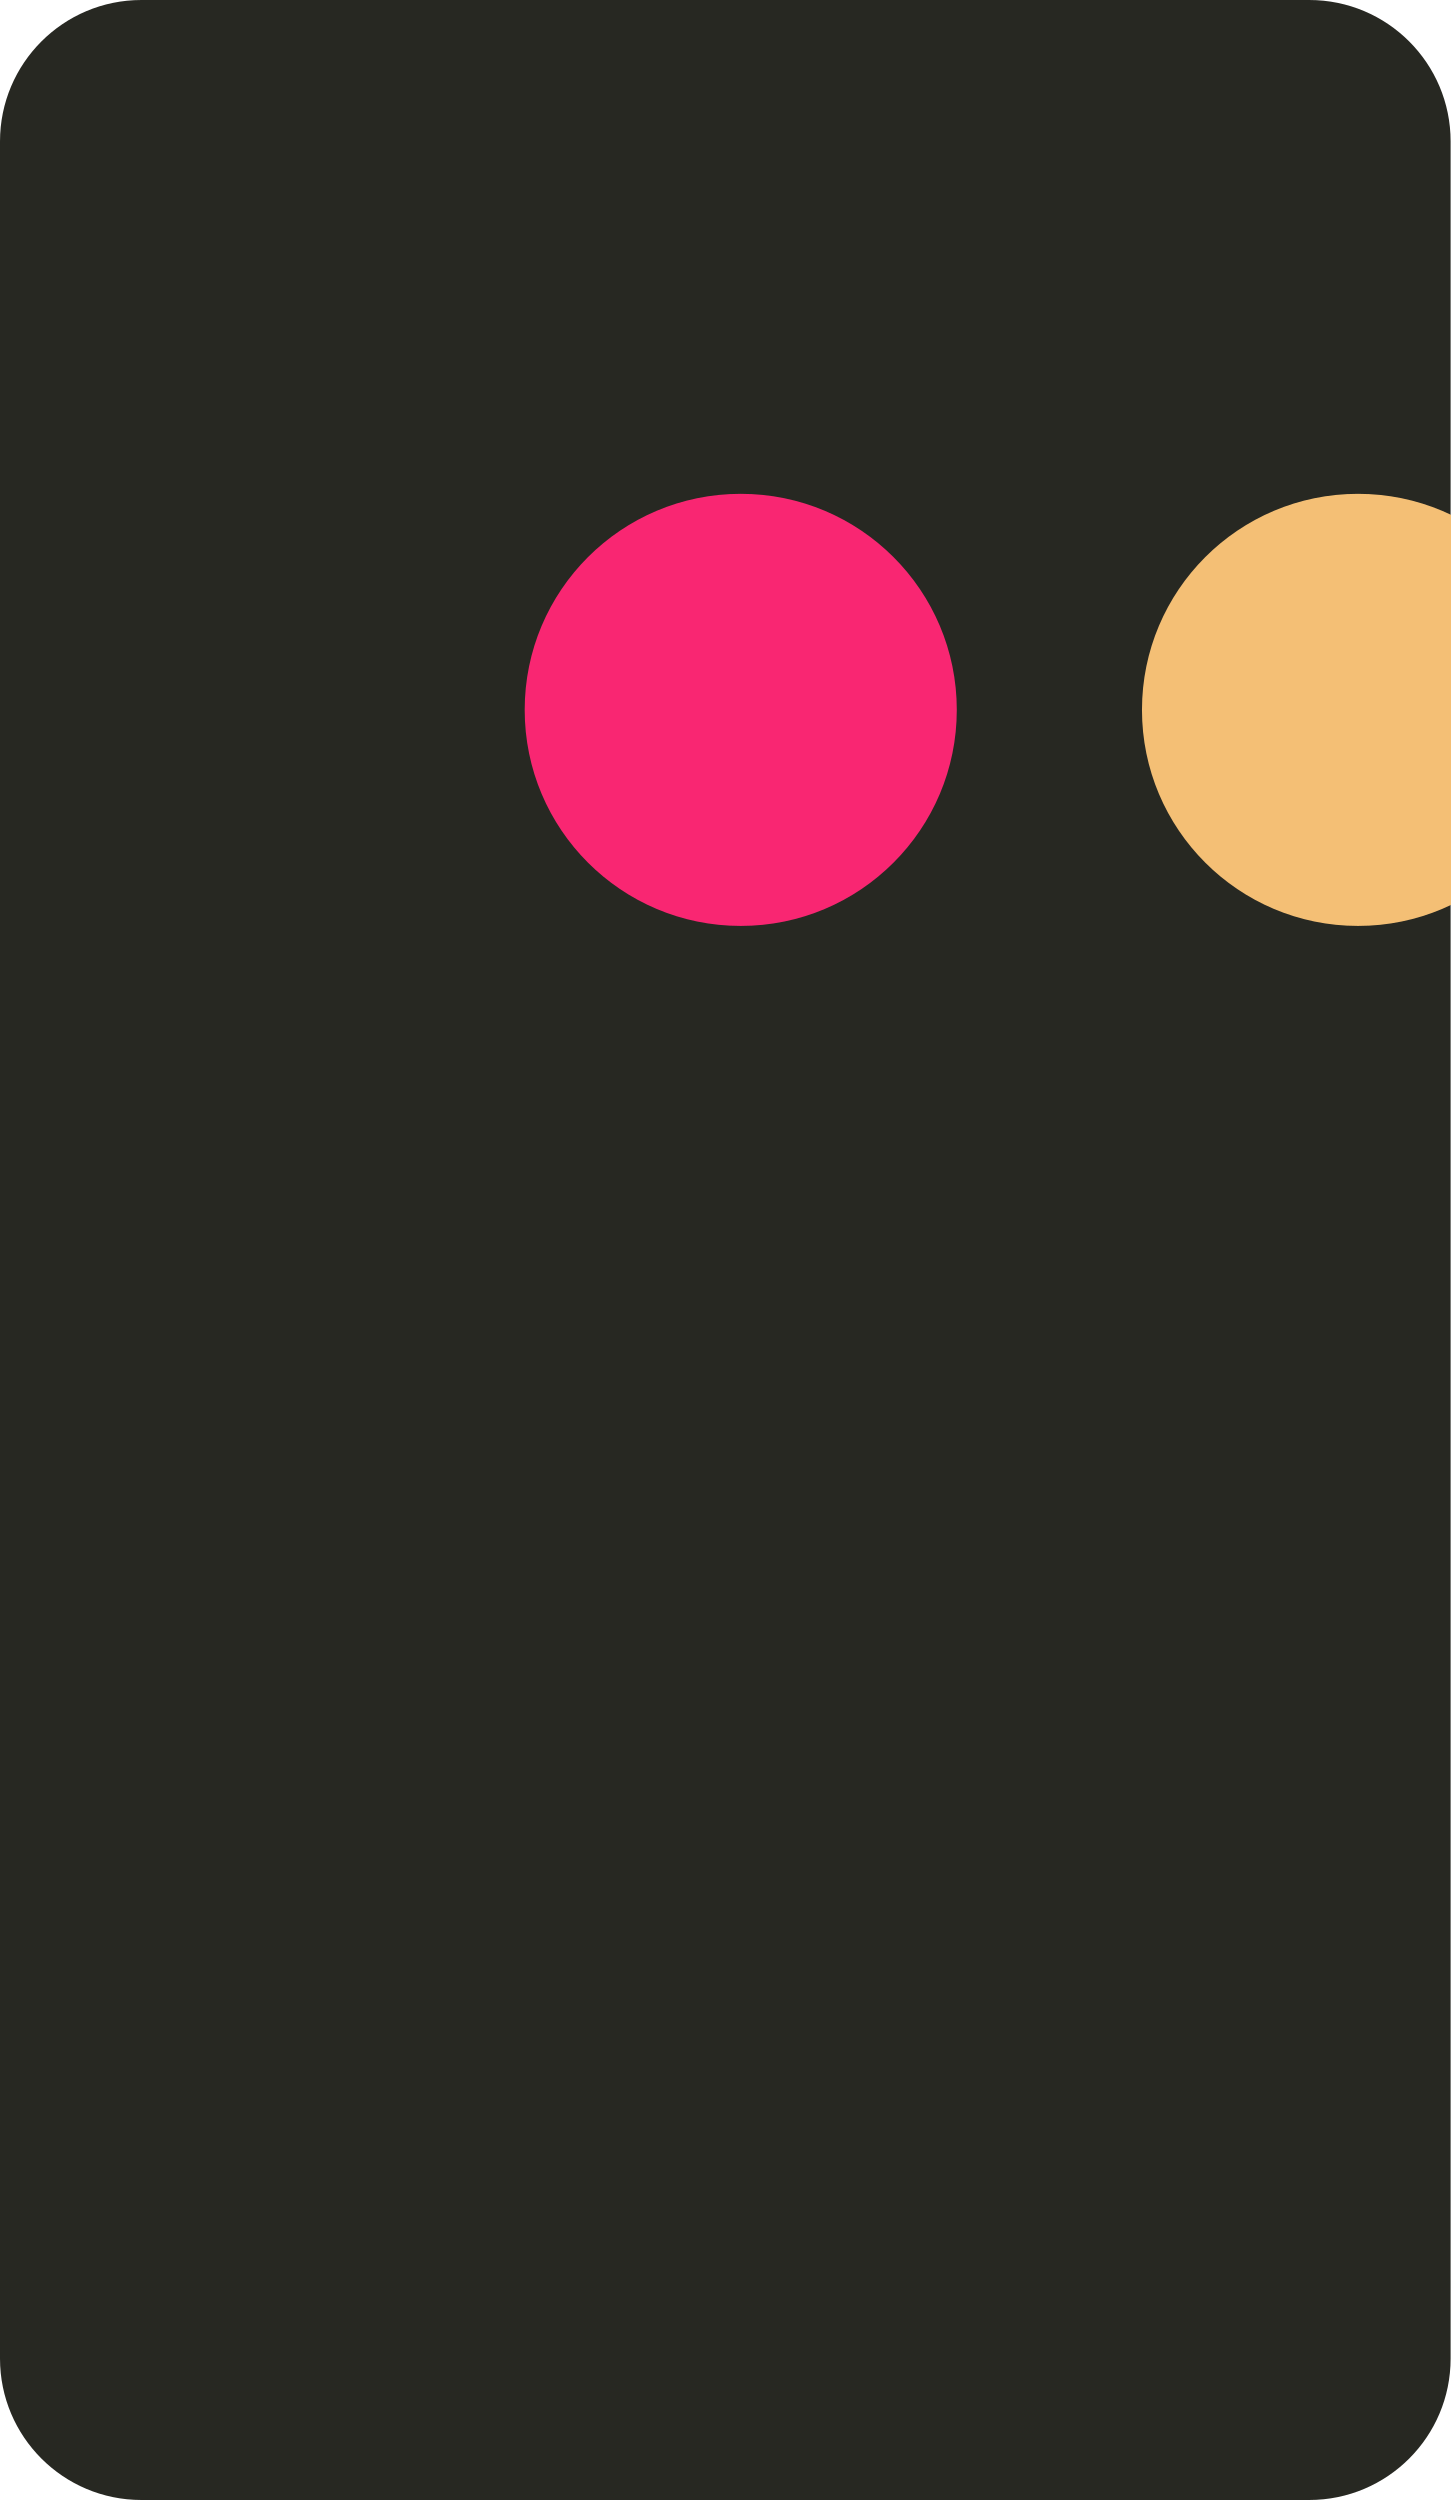
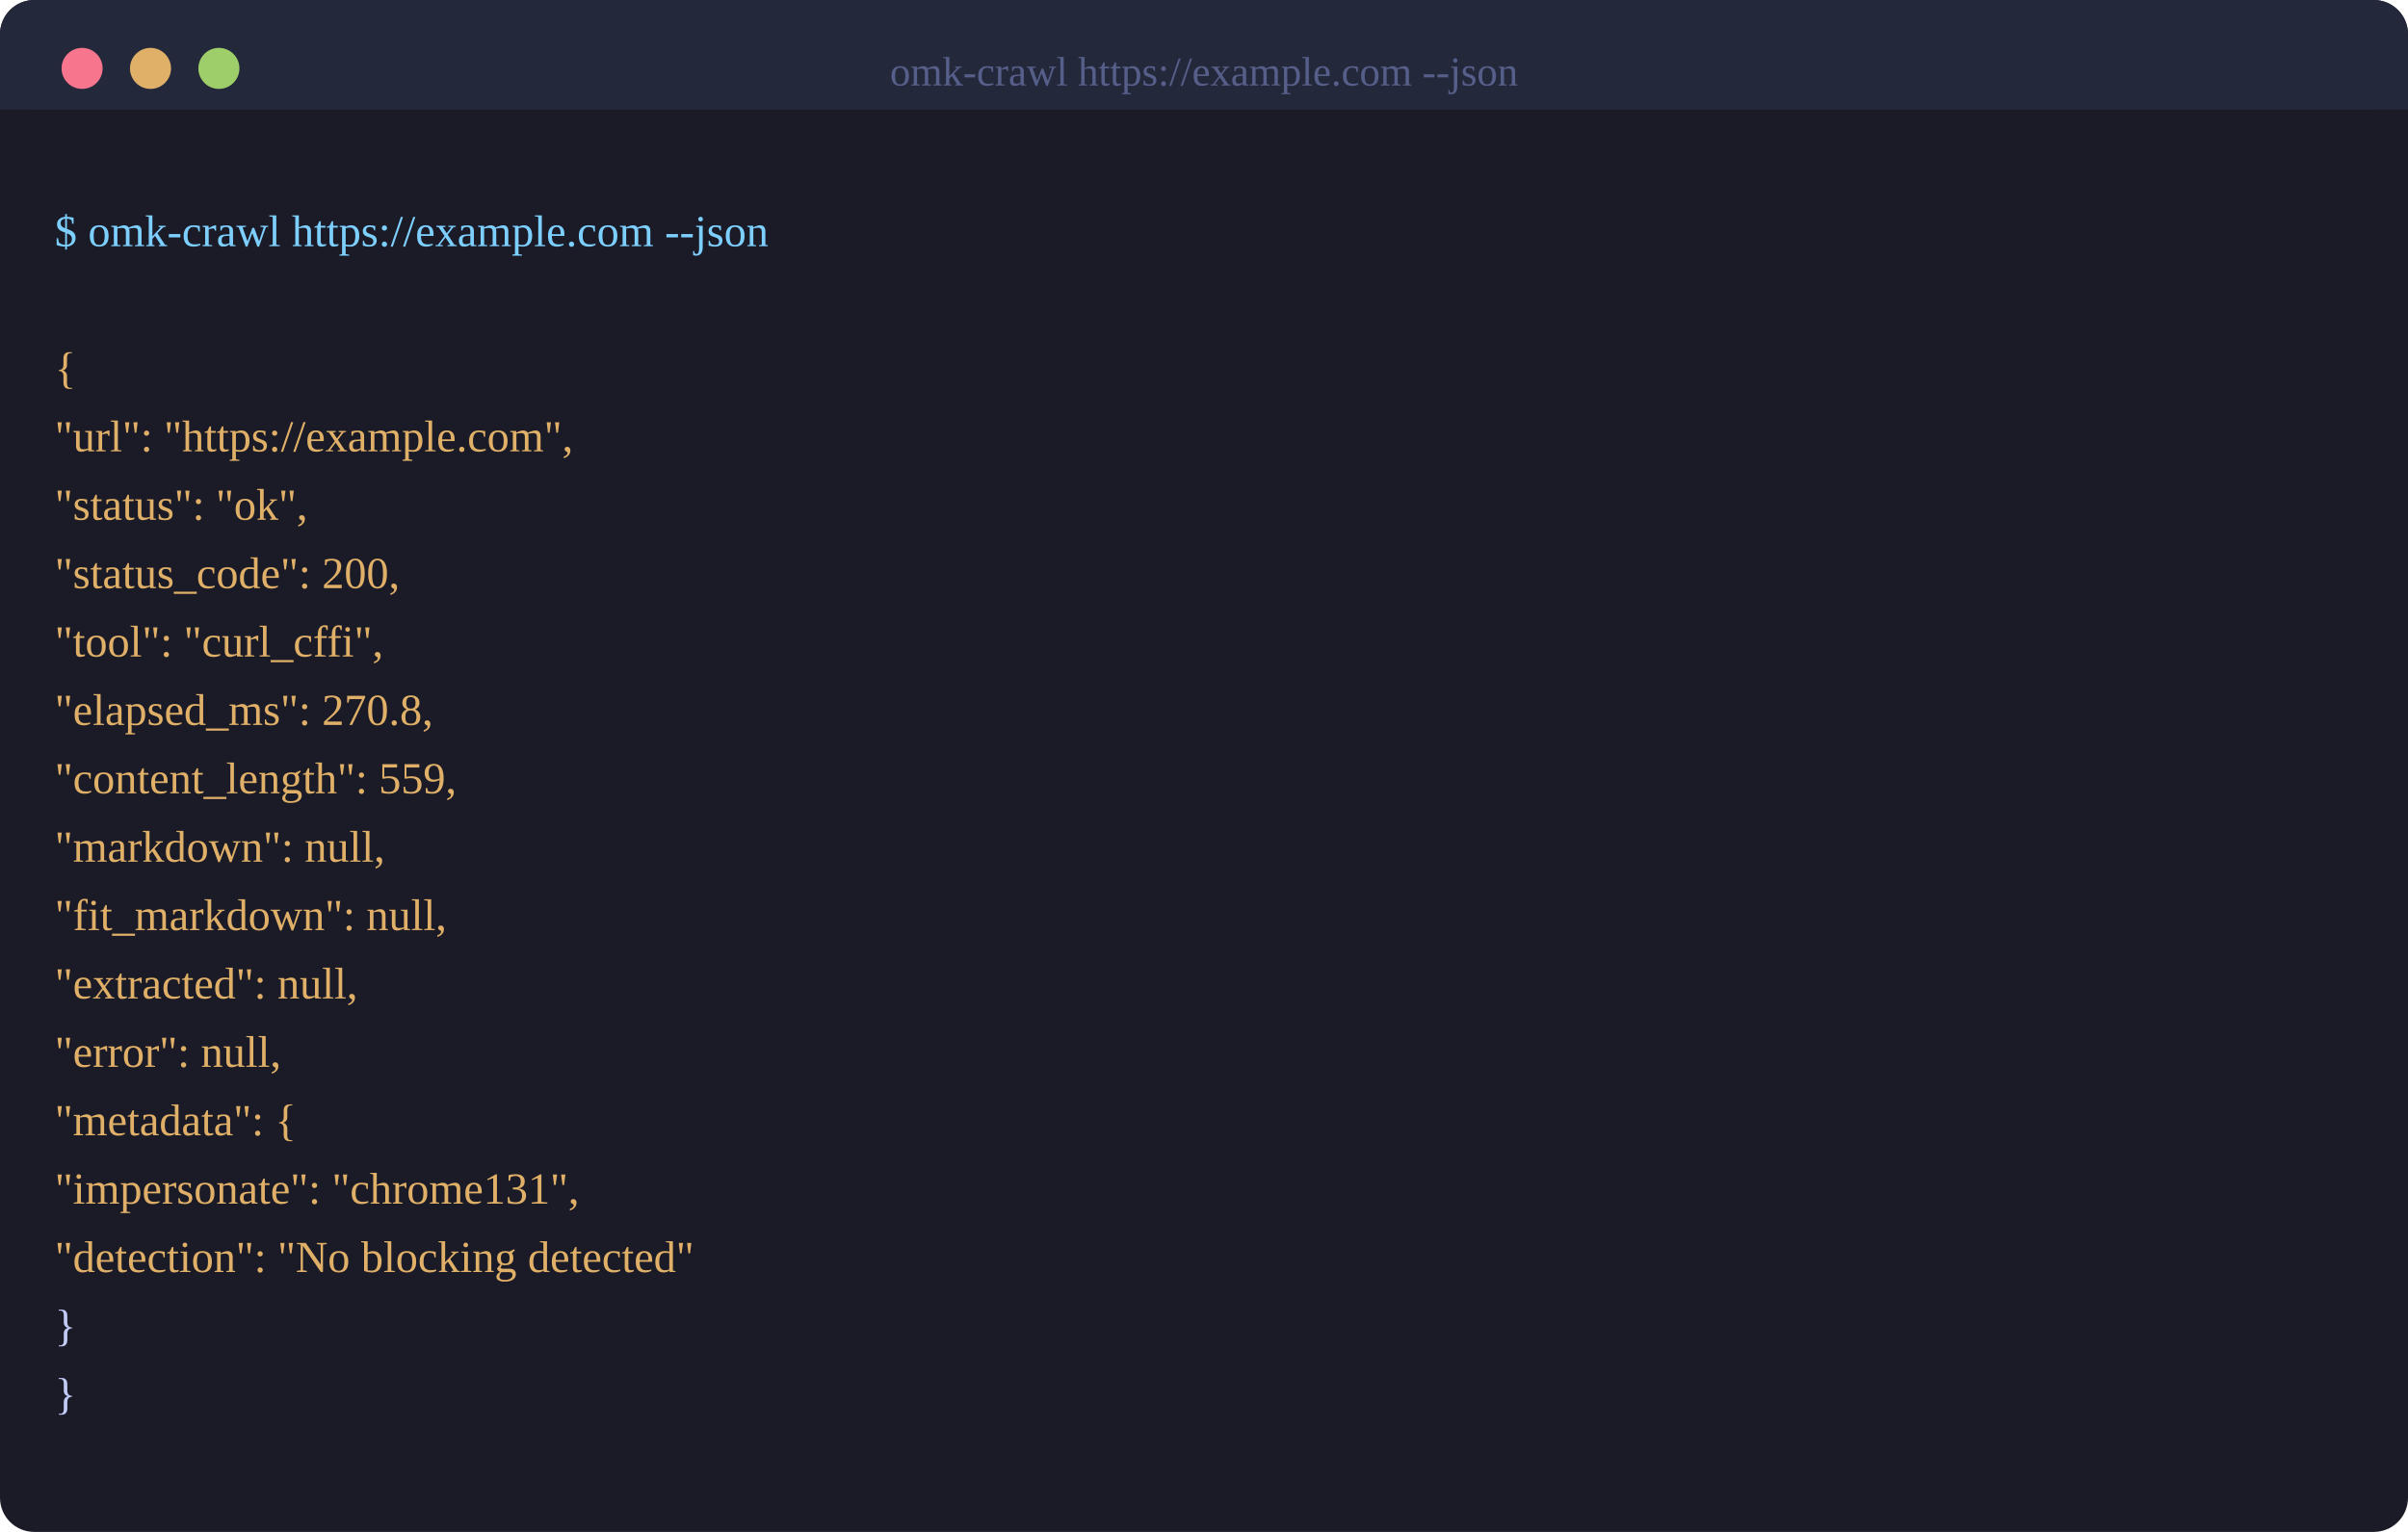
- <svg xmlns="http://www.w3.org/2000/svg" xmlns:ns1="https://github.com/nbedos/termtosvg" xmlns:xlink="http://www.w3.org/1999/xlink" id="terminal" baseProfile="full" viewBox="0 0 47 81" width="47" version="1.1">
-   <defs>
-     <ns1:template_settings>
-       <ns1:screen_geometry columns="0" rows="0" />
-       <ns1:animation type="css" />
-     </ns1:template_settings>
-     <style type="text/css" id="generated-style">#screen {
-                 font-family: 'DejaVu Sans Mono', monospace;
-                 font-style: normal;
-                 font-size: 14px;
-             }
- 
-         text {
-             dominant-baseline: text-before-edge;
-             white-space: pre;
-         }
-     
-             :root {
-                 --animation-duration: 1000ms;
-             }
- 
-             @keyframes roll {
-                 0.000%{transform:translateY(0px)}
- 100.000%{transform:translateY(0px)}
-             }
- 
-             #screen_view {
-                 animation-duration: 1000ms;
-                 animation-iteration-count:infinite;
-                 animation-name:roll;
-                 animation-timing-function: steps(1,end);
-                 animation-fill-mode: forwards;
-             }
-         </style>
-     <style type="text/css" id="user-style">
-             /* The colors defined below are the default 16 colors used for rendering text of the terminal. Adjust
-                them as needed.
-                gjm8 color theme (source: https://terminal.sexy/) */
-             .foreground {fill: #f8f8f2}
-             .background {fill: #272822}
-             .color0 {fill: #272822}
-             .color1 {fill: #f92672}
-             .color2 {fill: #a6e22e}
-             .color3 {fill: #f4bf75}
-             .color4 {fill: #66d9ef}
-             .color5 {fill: #ae81ff}
-             .color6 {fill: #a1efe4}
-             .color7 {fill: #f8f8f2}
-             .color8 {fill: #75715e}
-             .color9 {fill: #fd971f}
-             .color10 {fill: #383830}
-             .color11 {fill: #49483e}
-             .color12 {fill: #a59f85}
-             .color13 {fill: #f5f4f1}
-             .color14 {fill: #cc6633}
-             .color15 {fill: #f9f8f5}
-         </style>
-   </defs>
-   <rect id="terminalui" class="background" width="100%" height="100%" ry="4.583" />
-   <circle cx="24" cy="23" r="7" class="color1" />
-   <circle cx="44" cy="23" r="7" class="color3" />
-   <circle cx="64" cy="23" r="7" class="color2" />
-   <svg id="screen" width="0" height="0" x="23" y="50" viewBox="0 0 0 0" preserveAspectRatio="xMidYMin slice">
-     <rect class="background" height="100%" width="100%" x="0" y="0" />
-     <defs>
-       <g id="g1">
-         <text x="0" textLength="8" class="background"> </text>
-       </g>
-     </defs>
-     <g id="screen_view">
-       <g>
-         <rect x="0" y="-17" width="8" height="17" class="foreground" />
-         <use xlink:href="#g1" y="-17" />
-       </g>
-     </g>
-   </svg>
+ <svg xmlns="http://www.w3.org/2000/svg" viewBox="0 0 704 448" width="704">
+   <rect width="100%" height="100%" rx="10" fill="#1a1b26" />
+   <rect width="100%" height="32" rx="10" fill="#24283b" />
+   <rect y="22" width="100%" height="10" fill="#24283b" />
+   <circle cx="24" cy="20" r="6" fill="#f7768e" />
+   <circle cx="44" cy="20" r="6" fill="#e0af68" />
+   <circle cx="64" cy="20" r="6" fill="#9ece6a" />
+   <text x="352.0" y="25" text-anchor="middle" fill="#565f89" font-size="12" font-family="14px 'JetBrains Mono', 'Fira Code', 'Cascadia Code', monospace">omk-crawl https://example.com --json</text>
+   <text x="16" y="72" font-size="13" font-family="14px 'JetBrains Mono', 'Fira Code', 'Cascadia Code', monospace">
+     <tspan fill="#7dcfff">$ omk-crawl https://example.com --json</tspan>
+   </text>
+   <text x="16" y="92" font-size="13" font-family="14px 'JetBrains Mono', 'Fira Code', 'Cascadia Code', monospace">
+     <tspan fill="#c0caf5" />
+   </text>
+   <text x="16" y="112" font-size="13" font-family="14px 'JetBrains Mono', 'Fira Code', 'Cascadia Code', monospace">
+     <tspan fill="#e0af68">{</tspan>
+   </text>
+   <text x="16" y="132" font-size="13" font-family="14px 'JetBrains Mono', 'Fira Code', 'Cascadia Code', monospace">
+     <tspan fill="#e0af68">  "url": "https://example.com",</tspan>
+   </text>
+   <text x="16" y="152" font-size="13" font-family="14px 'JetBrains Mono', 'Fira Code', 'Cascadia Code', monospace">
+     <tspan fill="#e0af68">  "status": "ok",</tspan>
+   </text>
+   <text x="16" y="172" font-size="13" font-family="14px 'JetBrains Mono', 'Fira Code', 'Cascadia Code', monospace">
+     <tspan fill="#e0af68">  "status_code": 200,</tspan>
+   </text>
+   <text x="16" y="192" font-size="13" font-family="14px 'JetBrains Mono', 'Fira Code', 'Cascadia Code', monospace">
+     <tspan fill="#e0af68">  "tool": "curl_cffi",</tspan>
+   </text>
+   <text x="16" y="212" font-size="13" font-family="14px 'JetBrains Mono', 'Fira Code', 'Cascadia Code', monospace">
+     <tspan fill="#e0af68">  "elapsed_ms": 270.8,</tspan>
+   </text>
+   <text x="16" y="232" font-size="13" font-family="14px 'JetBrains Mono', 'Fira Code', 'Cascadia Code', monospace">
+     <tspan fill="#e0af68">  "content_length": 559,</tspan>
+   </text>
+   <text x="16" y="252" font-size="13" font-family="14px 'JetBrains Mono', 'Fira Code', 'Cascadia Code', monospace">
+     <tspan fill="#e0af68">  "markdown": null,</tspan>
+   </text>
+   <text x="16" y="272" font-size="13" font-family="14px 'JetBrains Mono', 'Fira Code', 'Cascadia Code', monospace">
+     <tspan fill="#e0af68">  "fit_markdown": null,</tspan>
+   </text>
+   <text x="16" y="292" font-size="13" font-family="14px 'JetBrains Mono', 'Fira Code', 'Cascadia Code', monospace">
+     <tspan fill="#e0af68">  "extracted": null,</tspan>
+   </text>
+   <text x="16" y="312" font-size="13" font-family="14px 'JetBrains Mono', 'Fira Code', 'Cascadia Code', monospace">
+     <tspan fill="#e0af68">  "error": null,</tspan>
+   </text>
+   <text x="16" y="332" font-size="13" font-family="14px 'JetBrains Mono', 'Fira Code', 'Cascadia Code', monospace">
+     <tspan fill="#e0af68">  "metadata": {</tspan>
+   </text>
+   <text x="16" y="352" font-size="13" font-family="14px 'JetBrains Mono', 'Fira Code', 'Cascadia Code', monospace">
+     <tspan fill="#e0af68">    "impersonate": "chrome131",</tspan>
+   </text>
+   <text x="16" y="372" font-size="13" font-family="14px 'JetBrains Mono', 'Fira Code', 'Cascadia Code', monospace">
+     <tspan fill="#e0af68">    "detection": "No blocking detected"</tspan>
+   </text>
+   <text x="16" y="392" font-size="13" font-family="14px 'JetBrains Mono', 'Fira Code', 'Cascadia Code', monospace">
+     <tspan fill="#c0caf5">  }</tspan>
+   </text>
+   <text x="16" y="412" font-size="13" font-family="14px 'JetBrains Mono', 'Fira Code', 'Cascadia Code', monospace">
+     <tspan fill="#c0caf5">}</tspan>
+   </text>
</svg>
